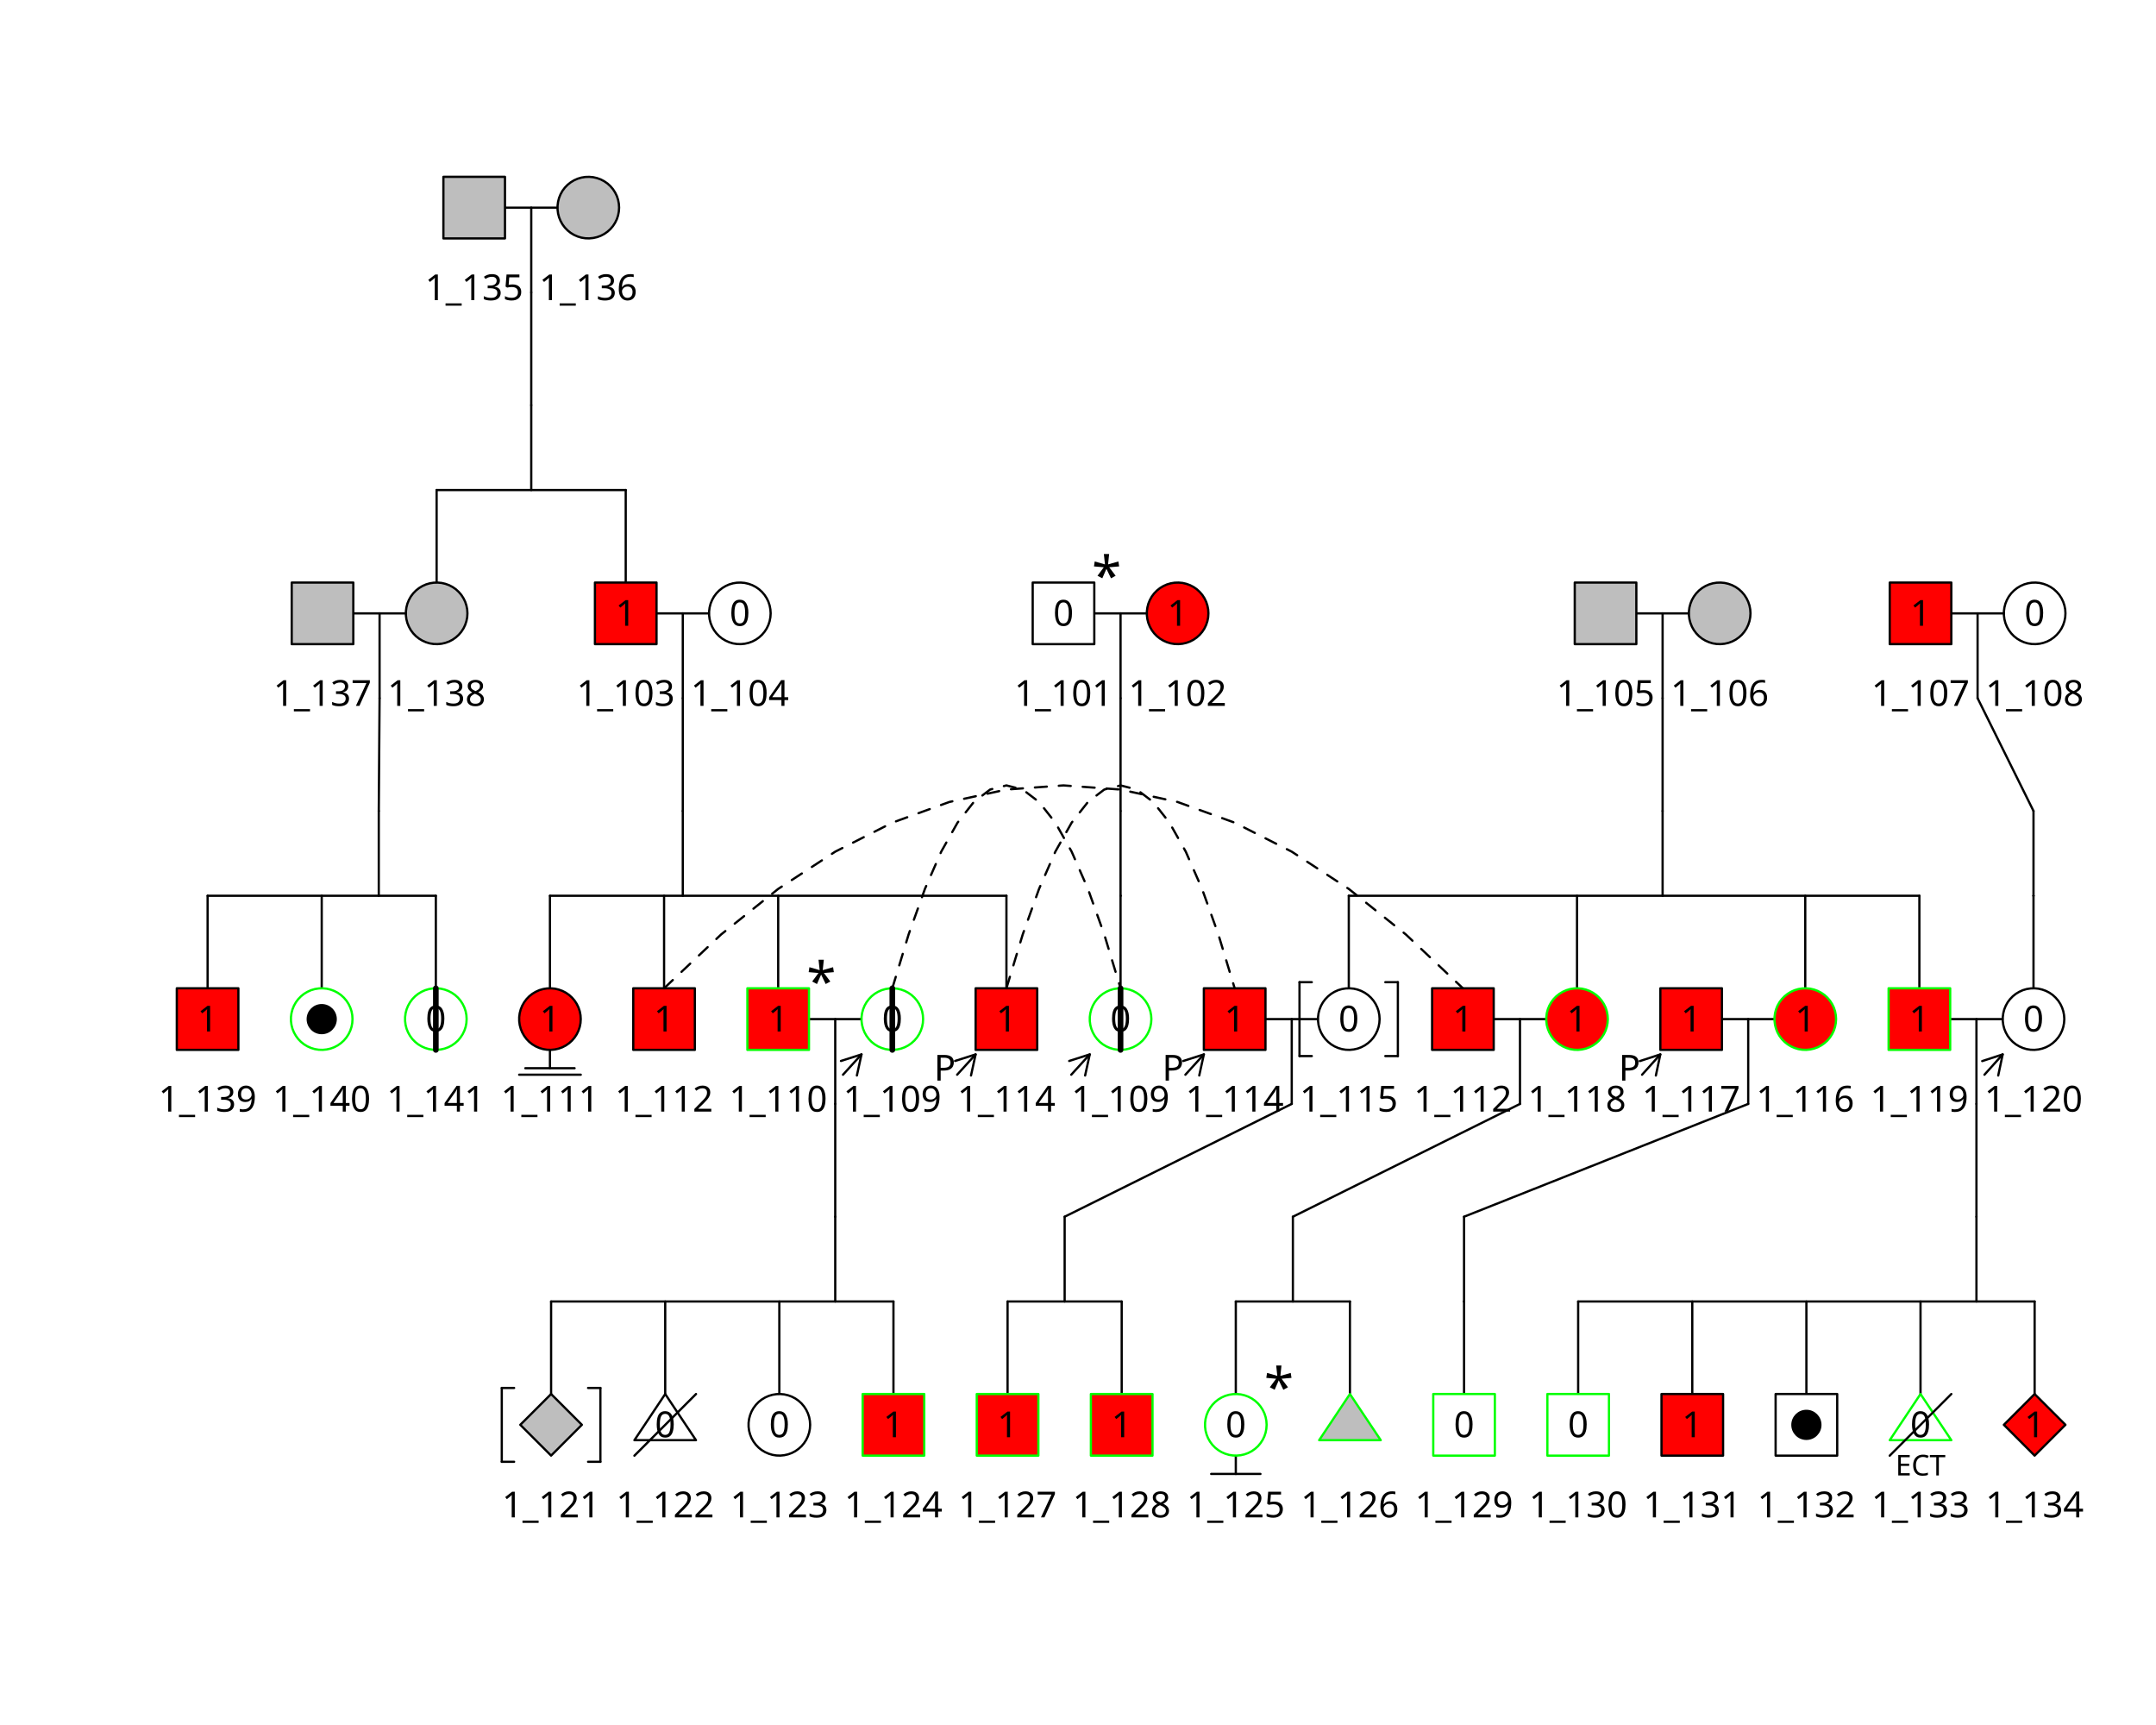
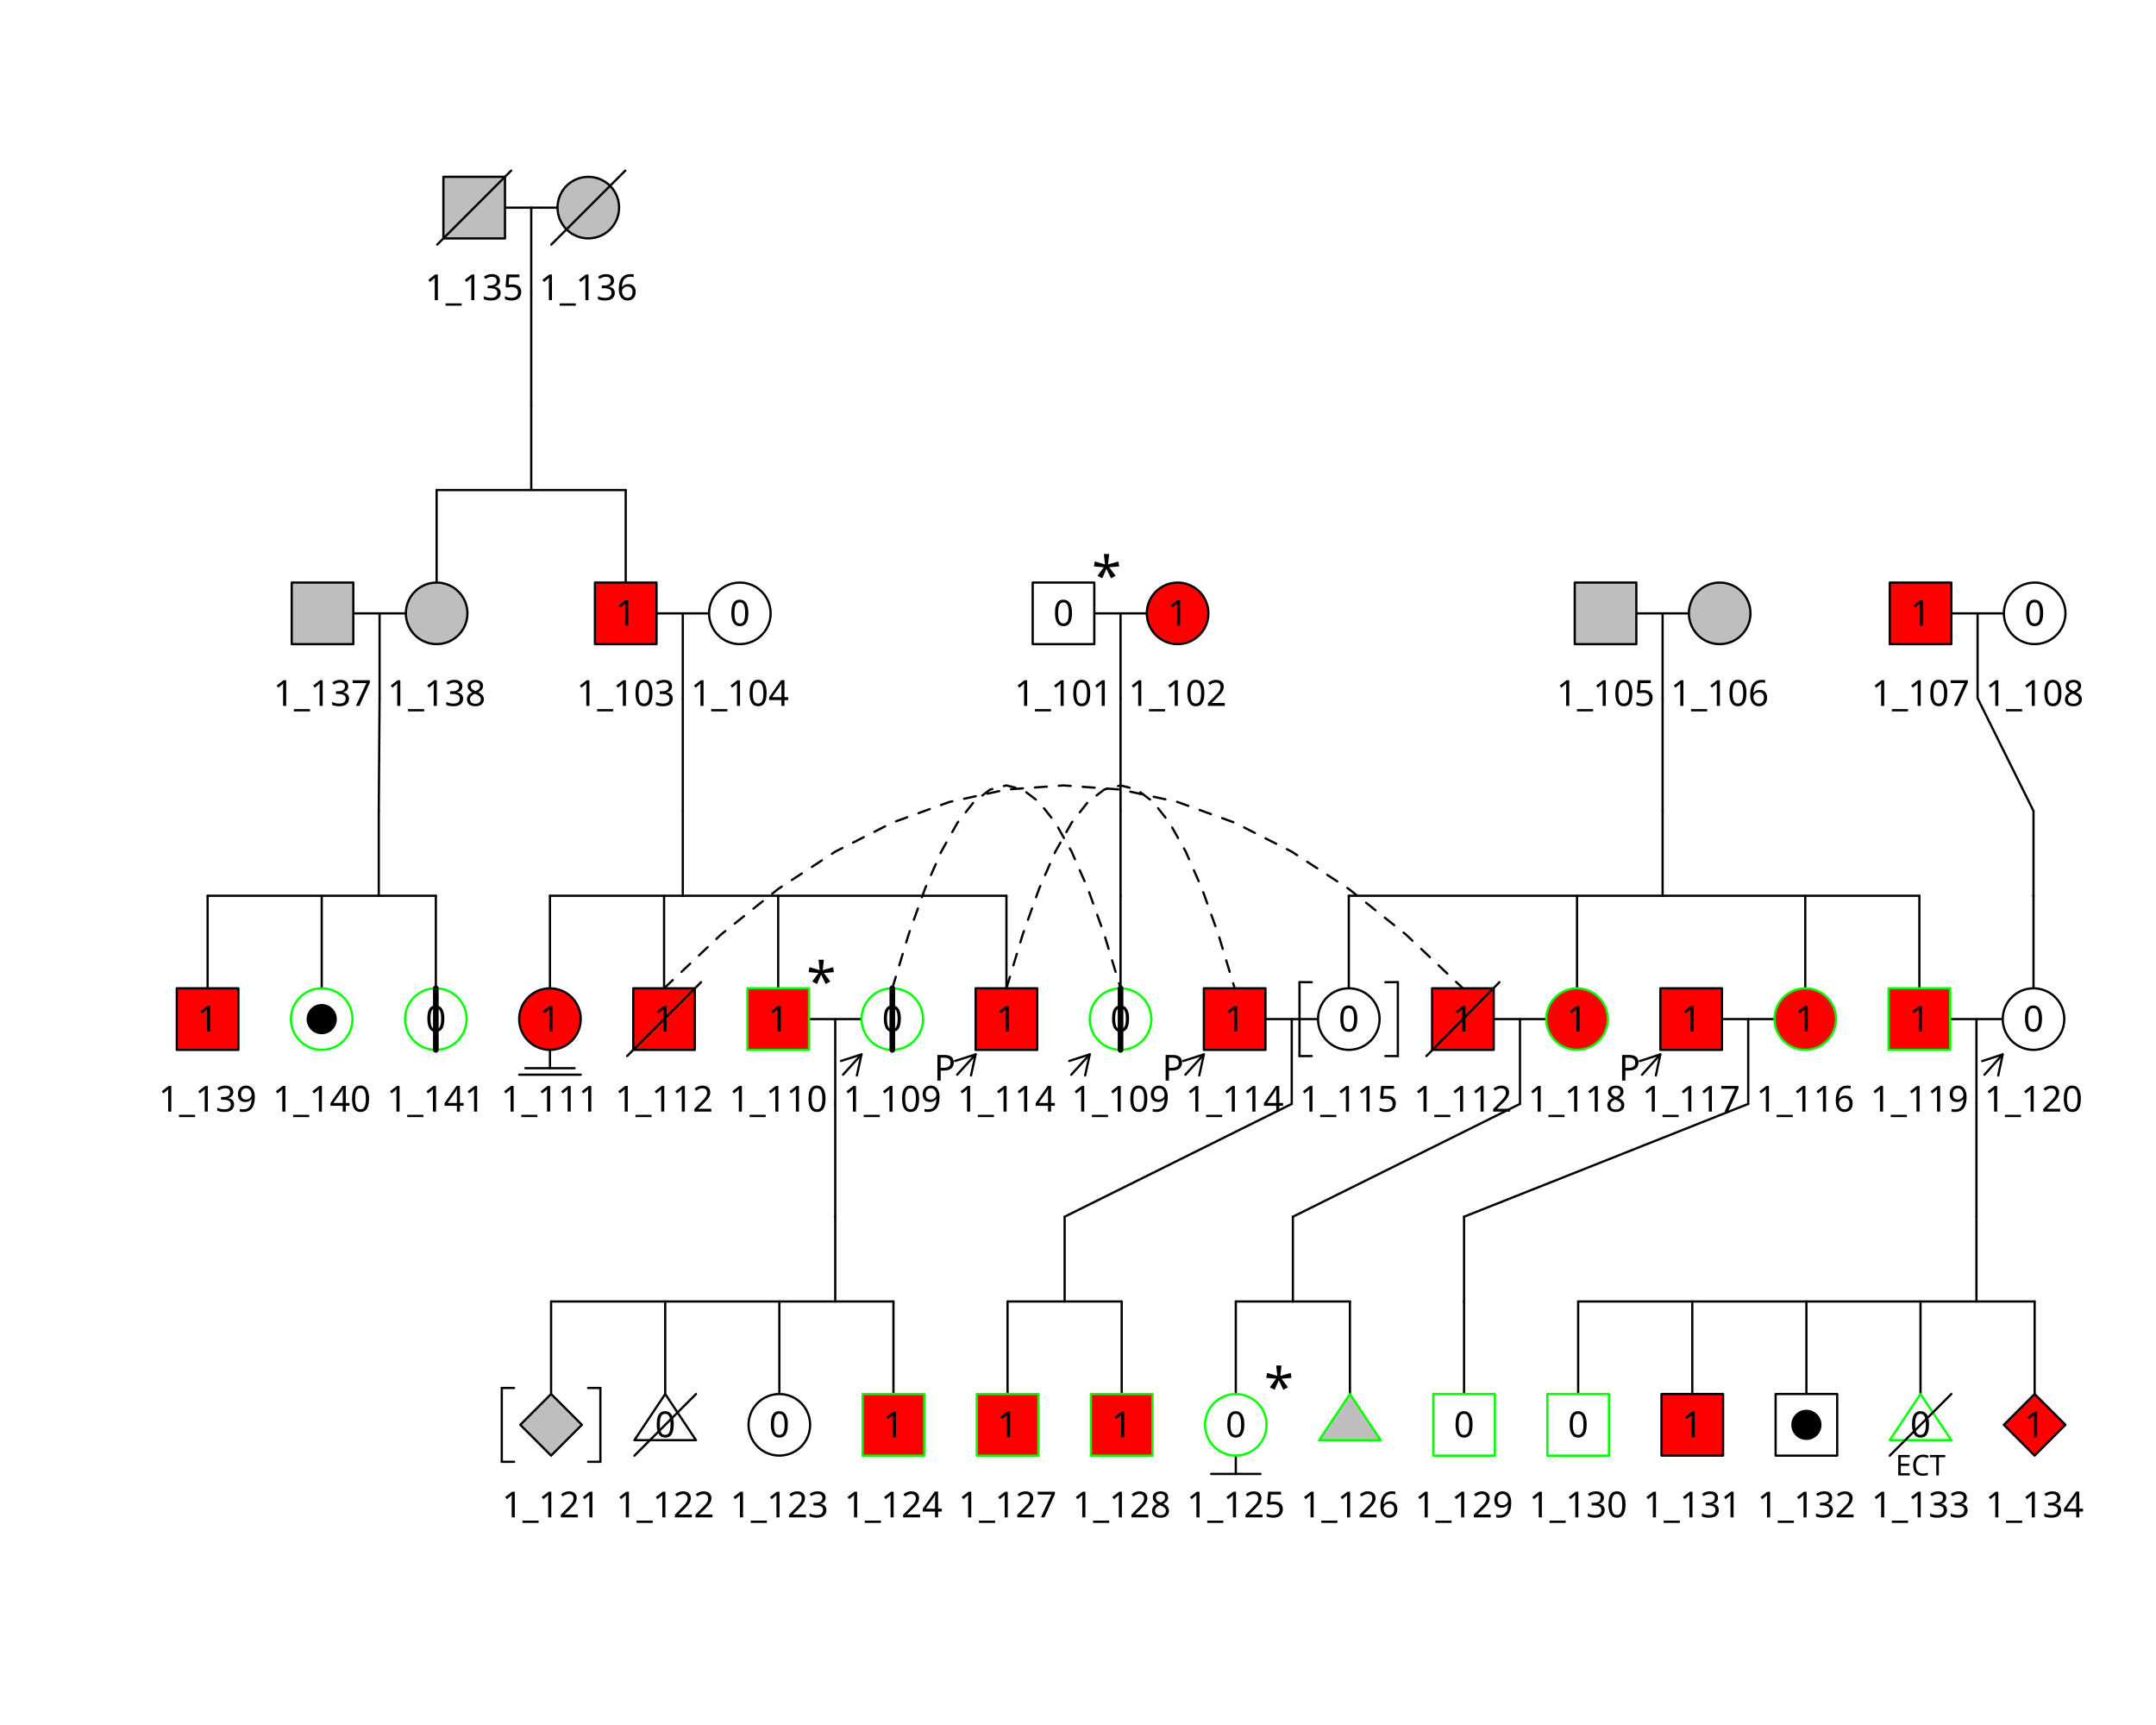
<svg xmlns="http://www.w3.org/2000/svg" class="svglite" data-engine-version="2.0" width="720.00pt" height="576.00pt" viewBox="0 0 720.00 576.00">
  <defs>
    <style type="text/css">
    .svglite line, .svglite polyline, .svglite polygon, .svglite path, .svglite rect, .svglite circle {
      fill: none;
      stroke: #000000;
      stroke-linecap: round;
      stroke-linejoin: round;
      stroke-miterlimit: 10.00;
    }
  </style>
  </defs>
  <rect width="100%" height="100%" style="stroke: none; fill: #FFFFFF;" />
  <defs>
    <clipPath id="cpMC4wMHw3MjAuMDB8MC4wMHw1NzYuMDA=">
      <rect x="0.00" y="0.00" width="720.00" height="576.00" />
    </clipPath>
  </defs>
  <g clip-path="url(#cpMC4wMHw3MjAuMDB8MC4wMHw1NzYuMDA=)">
    <line x1="183.66" y1="350.59" x2="183.66" y2="356.69" style="stroke-width: 0.75;" />
    <line x1="412.70" y1="486.07" x2="412.70" y2="492.17" style="stroke-width: 0.75;" />
    <line x1="175.43" y1="356.69" x2="191.89" y2="356.69" style="stroke-width: 0.75;" />
    <line x1="404.47" y1="492.17" x2="420.93" y2="492.17" style="stroke-width: 0.75;" />
    <line x1="173.37" y1="358.86" x2="193.95" y2="358.86" style="stroke-width: 0.75;" />
    <line x1="168.64" y1="69.34" x2="186.17" y2="69.34" style="stroke-width: 0.75;" />
    <line x1="117.99" y1="204.82" x2="135.52" y2="204.82" style="stroke-width: 0.75;" />
    <line x1="219.25" y1="204.82" x2="236.78" y2="204.82" style="stroke-width: 0.75;" />
    <line x1="365.44" y1="204.82" x2="382.97" y2="204.82" style="stroke-width: 0.75;" />
    <line x1="270.17" y1="340.30" x2="287.70" y2="340.30" style="stroke-width: 0.75;" />
    <line x1="546.47" y1="204.82" x2="564.00" y2="204.82" style="stroke-width: 0.75;" />
    <line x1="651.65" y1="204.82" x2="669.18" y2="204.82" style="stroke-width: 0.75;" />
    <line x1="422.61" y1="340.30" x2="440.14" y2="340.30" style="stroke-width: 0.75;" />
    <line x1="498.83" y1="340.30" x2="516.36" y2="340.30" style="stroke-width: 0.75;" />
    <line x1="575.05" y1="340.30" x2="592.58" y2="340.30" style="stroke-width: 0.75;" />
    <line x1="651.27" y1="340.30" x2="668.80" y2="340.30" style="stroke-width: 0.75;" />
    <line x1="145.81" y1="194.52" x2="145.81" y2="163.63" style="stroke-width: 0.75;" />
    <line x1="208.96" y1="194.52" x2="208.96" y2="163.63" style="stroke-width: 0.75;" />
    <line x1="145.81" y1="163.63" x2="208.96" y2="163.63" style="stroke-width: 0.75;" />
    <line x1="177.41" y1="163.63" x2="177.41" y2="135.32" style="stroke-width: 0.75;" />
    <line x1="177.41" y1="135.32" x2="177.41" y2="97.65" style="stroke-width: 0.75;" />
    <line x1="177.41" y1="97.65" x2="177.41" y2="69.34" style="stroke-width: 0.75;" />
    <line x1="69.33" y1="330.00" x2="69.33" y2="299.11" style="stroke-width: 0.75;" />
    <line x1="107.44" y1="330.00" x2="107.44" y2="299.11" style="stroke-width: 0.75;" />
    <line x1="145.55" y1="330.00" x2="145.55" y2="299.11" style="stroke-width: 0.75;" />
    <line x1="69.33" y1="299.11" x2="145.55" y2="299.11" style="stroke-width: 0.75;" />
    <line x1="126.49" y1="299.11" x2="126.49" y2="270.80" style="stroke-width: 0.75;" />
    <line x1="126.49" y1="270.80" x2="126.76" y2="233.13" style="stroke-width: 0.75;" />
    <line x1="126.76" y1="233.13" x2="126.76" y2="204.82" style="stroke-width: 0.75;" />
    <line x1="183.66" y1="330.00" x2="183.66" y2="299.11" style="stroke-width: 0.75;" />
    <line x1="221.77" y1="330.00" x2="221.77" y2="299.11" style="stroke-width: 0.75;" />
    <line x1="259.88" y1="330.00" x2="259.88" y2="299.11" style="stroke-width: 0.75;" />
    <line x1="336.10" y1="330.00" x2="336.10" y2="299.11" style="stroke-width: 0.75;" />
    <line x1="183.66" y1="299.11" x2="336.10" y2="299.11" style="stroke-width: 0.75;" />
    <line x1="228.02" y1="299.11" x2="228.02" y2="270.80" style="stroke-width: 0.75;" />
    <line x1="228.02" y1="270.80" x2="228.02" y2="233.13" style="stroke-width: 0.75;" />
    <line x1="228.02" y1="233.13" x2="228.02" y2="204.82" style="stroke-width: 0.75;" />
    <line x1="374.21" y1="330.00" x2="374.21" y2="299.11" style="stroke-width: 0.75;" />
    <line x1="374.21" y1="299.11" x2="374.21" y2="299.11" style="stroke-width: 0.75;" />
    <line x1="374.21" y1="299.11" x2="374.21" y2="270.80" style="stroke-width: 0.75;" />
    <line x1="374.21" y1="270.80" x2="374.21" y2="233.13" style="stroke-width: 0.75;" />
    <line x1="374.21" y1="233.13" x2="374.21" y2="204.82" style="stroke-width: 0.75;" />
    <line x1="450.43" y1="330.00" x2="450.43" y2="299.11" style="stroke-width: 0.75;" />
    <line x1="526.65" y1="330.00" x2="526.65" y2="299.11" style="stroke-width: 0.75;" />
    <line x1="602.87" y1="330.00" x2="602.87" y2="299.11" style="stroke-width: 0.75;" />
    <line x1="640.98" y1="330.00" x2="640.98" y2="299.11" style="stroke-width: 0.75;" />
    <line x1="450.43" y1="299.11" x2="640.98" y2="299.11" style="stroke-width: 0.75;" />
    <line x1="555.23" y1="299.11" x2="555.23" y2="270.80" style="stroke-width: 0.75;" />
    <line x1="555.23" y1="270.80" x2="555.23" y2="233.13" style="stroke-width: 0.75;" />
    <line x1="555.23" y1="233.13" x2="555.23" y2="204.82" style="stroke-width: 0.75;" />
    <line x1="679.09" y1="330.00" x2="679.09" y2="299.11" style="stroke-width: 0.75;" />
    <line x1="679.09" y1="299.11" x2="679.09" y2="299.11" style="stroke-width: 0.75;" />
    <line x1="679.09" y1="299.11" x2="679.09" y2="270.80" style="stroke-width: 0.75;" />
    <line x1="679.09" y1="270.80" x2="660.42" y2="233.13" style="stroke-width: 0.75;" />
    <line x1="660.42" y1="233.13" x2="660.42" y2="204.82" style="stroke-width: 0.75;" />
    <line x1="184.04" y1="465.48" x2="184.04" y2="434.59" style="stroke-width: 0.75;" />
    <line x1="222.15" y1="465.48" x2="222.15" y2="434.59" style="stroke-width: 0.75;" />
    <line x1="260.26" y1="465.48" x2="260.26" y2="434.59" style="stroke-width: 0.75;" />
    <line x1="298.37" y1="465.48" x2="298.37" y2="434.59" style="stroke-width: 0.75;" />
    <line x1="184.04" y1="434.59" x2="298.37" y2="434.59" style="stroke-width: 0.75;" />
    <line x1="278.93" y1="434.59" x2="278.93" y2="406.28" style="stroke-width: 0.75;" />
    <line x1="278.93" y1="406.28" x2="278.93" y2="368.61" style="stroke-width: 0.75;" />
    <line x1="278.93" y1="368.61" x2="278.93" y2="340.30" style="stroke-width: 0.75;" />
    <line x1="336.48" y1="465.48" x2="336.48" y2="434.59" style="stroke-width: 0.75;" />
    <line x1="374.59" y1="465.48" x2="374.59" y2="434.59" style="stroke-width: 0.75;" />
    <line x1="336.48" y1="434.59" x2="374.59" y2="434.59" style="stroke-width: 0.75;" />
    <line x1="355.54" y1="434.59" x2="355.54" y2="406.28" style="stroke-width: 0.75;" />
    <line x1="355.54" y1="406.28" x2="431.38" y2="368.61" style="stroke-width: 0.75;" />
    <line x1="431.38" y1="368.61" x2="431.38" y2="340.30" style="stroke-width: 0.75;" />
    <line x1="412.70" y1="465.48" x2="412.70" y2="434.59" style="stroke-width: 0.75;" />
    <line x1="450.81" y1="465.48" x2="450.81" y2="434.59" style="stroke-width: 0.75;" />
    <line x1="412.70" y1="434.59" x2="450.81" y2="434.59" style="stroke-width: 0.75;" />
    <line x1="431.76" y1="434.59" x2="431.76" y2="406.28" style="stroke-width: 0.75;" />
    <line x1="431.76" y1="406.28" x2="507.60" y2="368.61" style="stroke-width: 0.75;" />
    <line x1="507.60" y1="368.61" x2="507.60" y2="340.30" style="stroke-width: 0.75;" />
    <line x1="488.92" y1="465.48" x2="488.92" y2="434.59" style="stroke-width: 0.75;" />
    <line x1="488.92" y1="434.59" x2="488.92" y2="434.59" style="stroke-width: 0.75;" />
    <line x1="488.92" y1="434.59" x2="488.92" y2="406.28" style="stroke-width: 0.75;" />
    <line x1="488.92" y1="406.28" x2="583.82" y2="368.61" style="stroke-width: 0.75;" />
    <line x1="583.82" y1="368.61" x2="583.82" y2="340.30" style="stroke-width: 0.75;" />
    <line x1="527.03" y1="465.48" x2="527.03" y2="434.59" style="stroke-width: 0.75;" />
    <line x1="565.14" y1="465.48" x2="565.14" y2="434.59" style="stroke-width: 0.75;" />
    <line x1="603.25" y1="465.48" x2="603.25" y2="434.59" style="stroke-width: 0.75;" />
    <line x1="641.36" y1="465.48" x2="641.36" y2="434.59" style="stroke-width: 0.75;" />
    <line x1="679.47" y1="465.48" x2="679.47" y2="434.59" style="stroke-width: 0.75;" />
    <line x1="527.03" y1="434.59" x2="679.47" y2="434.59" style="stroke-width: 0.75;" />
    <line x1="660.04" y1="434.59" x2="660.04" y2="406.28" style="stroke-width: 0.75;" />
    <line x1="660.04" y1="406.28" x2="660.04" y2="368.61" style="stroke-width: 0.75;" />
    <line x1="660.04" y1="368.61" x2="660.04" y2="340.30" style="stroke-width: 0.75;" />
    <polygon points="148.07,59.04 148.07,79.61 168.64,79.61 168.64,59.04 " style="stroke-width: 0.75; fill: #BEBEBE;" />
    <polygon points="97.42,194.52 97.42,215.09 117.99,215.09 117.99,194.52 " style="stroke-width: 0.75; fill: #BEBEBE;" />
    <polygon points="59.04,330.00 59.04,350.57 79.61,350.57 79.61,330.00 " style="stroke-width: 0.75; fill: #FF0000;" />
    <polygon points="184.04,465.48 173.75,475.76 184.04,486.05 194.32,475.76 " style="stroke-width: 0.75; fill: #BEBEBE;" />
    <polygon points="206.75,69.32 206.66,70.64 206.41,71.93 206.00,73.18 205.42,74.37 204.71,75.47 203.85,76.48 202.88,77.36 201.79,78.12 200.63,78.73 199.39,79.18 198.10,79.47 196.79,79.60 195.47,79.56 194.17,79.35 192.91,78.97 191.70,78.44 190.58,77.76 189.55,76.94 188.63,75.99 187.84,74.93 187.20,73.78 186.70,72.56 186.37,71.29 186.20,69.98 186.20,68.66 186.37,67.36 186.70,66.08 187.20,64.86 187.84,63.71 188.63,62.66 189.55,61.71 190.58,60.89 191.70,60.21 192.91,59.67 194.17,59.30 195.47,59.09 196.79,59.05 198.10,59.17 199.39,59.47 200.63,59.92 201.79,60.53 202.88,61.28 203.85,62.17 204.71,63.17 205.42,64.28 206.00,65.46 206.41,66.71 206.66,68.01 206.75,69.32 " style="stroke-width: 0.75; fill: #BEBEBE;" />
    <polygon points="156.10,204.80 156.02,206.12 155.76,207.41 155.35,208.66 154.78,209.85 154.06,210.95 153.20,211.96 152.23,212.84 151.15,213.60 149.98,214.21 148.74,214.66 147.46,214.95 146.14,215.08 144.83,215.04 143.52,214.83 142.26,214.45 141.06,213.92 139.93,213.24 138.90,212.42 137.98,211.47 137.19,210.41 136.55,209.26 136.05,208.04 135.72,206.77 135.55,205.46 135.55,204.14 135.72,202.84 136.05,201.56 136.55,200.34 137.19,199.19 137.98,198.14 138.90,197.19 139.93,196.37 141.06,195.69 142.26,195.15 143.52,194.78 144.83,194.57 146.14,194.53 147.46,194.65 148.74,194.95 149.98,195.40 151.15,196.01 152.23,196.76 153.20,197.65 154.06,198.65 154.78,199.76 155.35,200.94 155.76,202.19 156.02,203.49 156.10,204.80 " style="stroke-width: 0.75; fill: #BEBEBE;" />
    <polygon points="117.72,340.28 117.64,341.60 117.39,342.89 116.97,344.14 116.40,345.33 115.68,346.43 114.83,347.44 113.85,348.32 112.77,349.08 111.60,349.69 110.36,350.14 109.08,350.43 107.77,350.56 106.45,350.52 105.15,350.31 103.88,349.93 102.68,349.40 101.55,348.72 100.52,347.90 99.60,346.95 98.82,345.89 98.17,344.74 97.67,343.52 97.34,342.25 97.17,340.94 97.17,339.62 97.34,338.32 97.67,337.04 98.17,335.82 98.82,334.67 99.60,333.62 100.52,332.67 101.55,331.85 102.68,331.17 103.88,330.63 105.15,330.26 106.45,330.05 107.77,330.01 109.08,330.13 110.36,330.43 111.60,330.88 112.77,331.49 113.85,332.24 114.83,333.13 115.68,334.13 116.40,335.24 116.97,336.42 117.39,337.67 117.64,338.97 117.72,340.28 " style="stroke-width: 0.75; stroke: #00FF00; fill: #FFFFFF;" />
    <polygon points="211.86,480.90 222.15,465.48 232.43,480.90 " style="stroke-width: 0.75; fill: #FFFFFF;" />
    <polygon points="198.68,194.52 198.68,215.09 219.25,215.09 219.25,194.52 " style="stroke-width: 0.75; fill: #FF0000;" />
    <polygon points="155.83,340.28 155.75,341.60 155.50,342.89 155.08,344.14 154.51,345.33 153.79,346.43 152.94,347.44 151.96,348.32 150.88,349.08 149.71,349.69 148.47,350.14 147.19,350.43 145.88,350.56 144.56,350.52 143.26,350.31 141.99,349.93 140.79,349.40 139.66,348.72 138.63,347.90 137.71,346.95 136.93,345.89 136.28,344.74 135.78,343.52 135.45,342.25 135.28,340.94 135.28,339.62 135.45,338.32 135.78,337.04 136.28,335.82 136.93,334.67 137.71,333.62 138.63,332.67 139.66,331.85 140.79,331.17 141.99,330.63 143.26,330.26 144.56,330.05 145.88,330.01 147.19,330.13 148.47,330.43 149.71,330.88 150.88,331.49 151.96,332.24 152.94,333.13 153.79,334.13 154.51,335.24 155.08,336.42 155.50,337.67 155.75,338.97 155.83,340.28 " style="stroke-width: 0.75; stroke: #00FF00; fill: #FFFFFF;" />
    <polygon points="270.55,475.76 270.46,477.08 270.21,478.37 269.79,479.62 269.22,480.81 268.50,481.91 267.65,482.92 266.67,483.80 265.59,484.56 264.42,485.17 263.19,485.62 261.90,485.91 260.59,486.04 259.27,486.00 257.97,485.79 256.71,485.41 255.50,484.88 254.37,484.20 253.34,483.38 252.43,482.43 251.64,481.37 250.99,480.22 250.50,479.00 250.16,477.73 249.99,476.42 249.99,475.10 250.16,473.80 250.50,472.52 250.99,471.30 251.64,470.15 252.43,469.10 253.34,468.15 254.37,467.33 255.50,466.65 256.71,466.11 257.97,465.74 259.27,465.53 260.59,465.49 261.90,465.61 263.19,465.91 264.42,466.36 265.59,466.97 266.67,467.72 267.65,468.61 268.50,469.61 269.22,470.72 269.79,471.90 270.21,473.15 270.46,474.45 270.55,475.76 " style="stroke-width: 0.75; fill: #FFFFFF;" />
    <polygon points="257.36,204.80 257.27,206.12 257.02,207.41 256.61,208.66 256.04,209.85 255.32,210.95 254.46,211.96 253.49,212.84 252.41,213.60 251.24,214.21 250.00,214.66 248.71,214.95 247.40,215.08 246.09,215.04 244.78,214.83 243.52,214.45 242.32,213.92 241.19,213.24 240.16,212.42 239.24,211.47 238.45,210.41 237.81,209.26 237.31,208.04 236.98,206.77 236.81,205.46 236.81,204.14 236.98,202.84 237.31,201.56 237.81,200.34 238.45,199.19 239.24,198.14 240.16,197.19 241.19,196.37 242.32,195.69 243.52,195.15 244.78,194.78 246.09,194.57 247.40,194.53 248.71,194.65 250.00,194.95 251.24,195.40 252.41,196.01 253.49,196.76 254.46,197.65 255.32,198.65 256.04,199.76 256.61,200.94 257.02,202.19 257.27,203.49 257.36,204.80 " style="stroke-width: 0.75; fill: #FFFFFF;" />
    <polygon points="193.94,340.28 193.86,341.60 193.61,342.89 193.19,344.14 192.62,345.33 191.90,346.43 191.05,347.44 190.07,348.32 188.99,349.08 187.82,349.69 186.58,350.14 185.30,350.43 183.99,350.56 182.67,350.52 181.37,350.31 180.10,349.93 178.90,349.40 177.77,348.72 176.74,347.90 175.83,346.95 175.04,345.89 174.39,344.74 173.90,343.52 173.56,342.25 173.39,340.94 173.39,339.62 173.56,338.32 173.90,337.04 174.39,335.82 175.04,334.67 175.83,333.62 176.74,332.67 177.77,331.85 178.90,331.17 180.10,330.63 181.37,330.26 182.67,330.05 183.99,330.01 185.30,330.13 186.58,330.43 187.82,330.88 188.99,331.49 190.07,332.24 191.05,333.13 191.90,334.13 192.62,335.24 193.19,336.42 193.61,337.67 193.86,338.97 193.94,340.28 " style="stroke-width: 0.75; fill: #FF0000;" />
    <polygon points="288.08,465.48 288.08,486.05 308.66,486.05 308.66,465.48 " style="stroke-width: 0.75; stroke: #00FF00; fill: #FF0000;" />
    <polygon points="344.87,194.52 344.87,215.09 365.44,215.09 365.44,194.52 " style="stroke-width: 0.75; fill: #FFFFFF;" />
    <polygon points="211.48,330.00 211.48,350.57 232.05,350.57 232.05,330.00 " style="stroke-width: 0.75; fill: #FF0000;" />
    <polygon points="326.19,465.48 326.19,486.05 346.77,486.05 346.77,465.48 " style="stroke-width: 0.75; stroke: #00FF00; fill: #FF0000;" />
    <polygon points="403.55,204.80 403.47,206.12 403.21,207.41 402.80,208.66 402.23,209.85 401.51,210.95 400.65,211.96 399.68,212.84 398.60,213.60 397.43,214.21 396.19,214.66 394.91,214.95 393.59,215.08 392.28,215.04 390.98,214.83 389.71,214.45 388.51,213.92 387.38,213.24 386.35,212.42 385.43,211.47 384.64,210.41 384.00,209.26 383.50,208.04 383.17,206.77 383.00,205.46 383.00,204.14 383.17,202.84 383.50,201.56 384.00,200.34 384.64,199.19 385.43,198.14 386.35,197.19 387.38,196.37 388.51,195.69 389.71,195.15 390.98,194.78 392.28,194.57 393.59,194.53 394.91,194.65 396.19,194.95 397.43,195.40 398.60,196.01 399.68,196.76 400.65,197.65 401.51,198.65 402.23,199.76 402.80,200.94 403.21,202.19 403.47,203.49 403.55,204.80 " style="stroke-width: 0.75; fill: #FF0000;" />
    <polygon points="249.59,330.00 249.59,350.57 270.16,350.57 270.16,330.00 " style="stroke-width: 0.75; stroke: #00FF00; fill: #FF0000;" />
    <polygon points="364.30,465.48 364.30,486.05 384.88,486.05 384.88,465.48 " style="stroke-width: 0.75; stroke: #00FF00; fill: #FF0000;" />
    <polygon points="525.89,194.52 525.89,215.09 546.46,215.09 546.46,194.52 " style="stroke-width: 0.75; fill: #BEBEBE;" />
    <polygon points="308.27,340.28 308.19,341.60 307.94,342.89 307.52,344.14 306.95,345.33 306.23,346.43 305.38,347.44 304.40,348.32 303.32,349.08 302.15,349.69 300.92,350.14 299.63,350.43 298.32,350.56 297.00,350.52 295.70,350.31 294.44,349.93 293.23,349.40 292.10,348.72 291.07,347.90 290.16,346.95 289.37,345.89 288.72,344.74 288.23,343.52 287.89,342.25 287.72,340.94 287.72,339.62 287.89,338.32 288.23,337.04 288.72,335.82 289.37,334.67 290.16,333.62 291.07,332.67 292.10,331.85 293.23,331.17 294.44,330.63 295.70,330.26 297.00,330.05 298.32,330.01 299.63,330.13 300.92,330.43 302.15,330.88 303.32,331.49 304.40,332.24 305.38,333.13 306.23,334.13 306.95,335.24 307.52,336.42 307.94,337.67 308.19,338.97 308.27,340.28 " style="stroke-width: 0.75; stroke: #00FF00; fill: #FFFFFF;" />
    <polygon points="422.99,475.76 422.90,477.08 422.65,478.37 422.24,479.62 421.66,480.81 420.94,481.91 420.09,482.92 419.11,483.80 418.03,484.56 416.86,485.17 415.63,485.62 414.34,485.91 413.03,486.04 411.71,486.00 410.41,485.79 409.15,485.41 407.94,484.88 406.82,484.20 405.79,483.38 404.87,482.43 404.08,481.37 403.43,480.22 402.94,479.00 402.60,477.73 402.44,476.42 402.44,475.10 402.60,473.80 402.94,472.52 403.43,471.30 404.08,470.15 404.87,469.10 405.79,468.15 406.82,467.33 407.94,466.65 409.15,466.11 410.41,465.74 411.71,465.53 413.03,465.49 414.34,465.61 415.63,465.91 416.86,466.36 418.03,466.97 419.11,467.72 420.09,468.61 420.94,469.61 421.66,470.72 422.24,471.90 422.65,473.15 422.90,474.45 422.99,475.76 " style="stroke-width: 0.75; stroke: #00FF00; fill: #FFFFFF;" />
    <polygon points="584.58,204.80 584.49,206.12 584.24,207.41 583.82,208.66 583.25,209.85 582.53,210.95 581.68,211.96 580.70,212.84 579.62,213.60 578.45,214.21 577.22,214.66 575.93,214.95 574.62,215.08 573.30,215.04 572.00,214.83 570.74,214.45 569.53,213.92 568.40,213.24 567.37,212.42 566.46,211.47 565.67,210.41 565.02,209.26 564.53,208.04 564.19,206.77 564.02,205.46 564.02,204.14 564.19,202.84 564.53,201.56 565.02,200.34 565.67,199.19 566.46,198.14 567.37,197.19 568.40,196.37 569.53,195.69 570.74,195.15 572.00,194.78 573.30,194.57 574.62,194.53 575.93,194.65 577.22,194.95 578.45,195.40 579.62,196.01 580.70,196.76 581.68,197.65 582.53,198.65 583.25,199.76 583.82,200.94 584.24,202.19 584.49,203.49 584.58,204.80 " style="stroke-width: 0.75; fill: #BEBEBE;" />
    <polygon points="325.81,330.00 325.81,350.57 346.39,350.57 346.39,330.00 " style="stroke-width: 0.75; fill: #FF0000;" />
    <polygon points="440.53,480.90 450.81,465.48 461.10,480.90 " style="stroke-width: 0.75; stroke: #00FF00; fill: #BEBEBE;" />
    <polygon points="631.08,194.52 631.08,215.09 651.65,215.09 651.65,194.52 " style="stroke-width: 0.75; fill: #FF0000;" />
    <polygon points="384.50,340.28 384.41,341.60 384.16,342.89 383.74,344.14 383.17,345.33 382.45,346.43 381.60,347.44 380.62,348.32 379.54,349.08 378.37,349.69 377.14,350.14 375.85,350.43 374.54,350.56 373.22,350.52 371.92,350.31 370.66,349.93 369.45,349.40 368.32,348.72 367.29,347.90 366.38,346.95 365.59,345.89 364.94,344.74 364.45,343.52 364.11,342.25 363.94,340.94 363.94,339.62 364.11,338.32 364.45,337.04 364.94,335.82 365.59,334.67 366.38,333.62 367.29,332.67 368.32,331.85 369.45,331.17 370.66,330.63 371.92,330.26 373.22,330.05 374.54,330.01 375.85,330.13 377.14,330.43 378.37,330.88 379.54,331.49 380.62,332.24 381.60,333.13 382.45,334.13 383.17,335.24 383.74,336.42 384.16,337.67 384.41,338.97 384.50,340.28 " style="stroke-width: 0.75; stroke: #00FF00; fill: #FFFFFF;" />
    <polygon points="478.64,465.48 478.64,486.05 499.21,486.05 499.21,465.48 " style="stroke-width: 0.75; stroke: #00FF00; fill: #FFFFFF;" />
    <polygon points="689.76,204.80 689.68,206.12 689.42,207.41 689.01,208.66 688.44,209.85 687.72,210.95 686.86,211.96 685.89,212.84 684.81,213.60 683.64,214.21 682.40,214.66 681.12,214.95 679.80,215.08 678.49,215.04 677.19,214.83 675.92,214.45 674.72,213.92 673.59,213.24 672.56,212.42 671.64,211.47 670.85,210.41 670.21,209.26 669.71,208.04 669.38,206.77 669.21,205.46 669.21,204.14 669.38,202.84 669.71,201.56 670.21,200.34 670.85,199.19 671.64,198.14 672.56,197.19 673.59,196.37 674.72,195.69 675.92,195.15 677.19,194.78 678.49,194.57 679.80,194.53 681.12,194.65 682.40,194.95 683.64,195.40 684.81,196.01 685.89,196.76 686.86,197.65 687.72,198.65 688.44,199.76 689.01,200.94 689.42,202.19 689.68,203.49 689.76,204.80 " style="stroke-width: 0.75; fill: #FFFFFF;" />
    <polygon points="402.03,330.00 402.03,350.57 422.61,350.57 422.61,330.00 " style="stroke-width: 0.75; fill: #FF0000;" />
    <polygon points="516.75,465.48 516.75,486.05 537.32,486.05 537.32,465.48 " style="stroke-width: 0.75; stroke: #00FF00; fill: #FFFFFF;" />
    <polygon points="460.72,340.28 460.63,341.60 460.38,342.89 459.96,344.14 459.39,345.33 458.67,346.43 457.82,347.44 456.84,348.32 455.76,349.08 454.59,349.69 453.36,350.14 452.07,350.43 450.76,350.56 449.44,350.52 448.14,350.31 446.88,349.93 445.67,349.40 444.55,348.72 443.52,347.90 442.60,346.95 441.81,345.89 441.16,344.74 440.67,343.52 440.33,342.25 440.17,340.94 440.17,339.62 440.33,338.32 440.67,337.04 441.16,335.82 441.81,334.67 442.60,333.62 443.52,332.67 444.55,331.85 445.67,331.17 446.88,330.63 448.14,330.26 449.44,330.05 450.76,330.01 452.07,330.13 453.36,330.43 454.59,330.88 455.76,331.49 456.84,332.24 457.82,333.13 458.67,334.13 459.39,335.24 459.96,336.42 460.38,337.67 460.63,338.97 460.72,340.28 " style="stroke-width: 0.75; fill: #FFFFFF;" />
    <polygon points="554.86,465.48 554.86,486.05 575.43,486.05 575.43,465.48 " style="stroke-width: 0.75; fill: #FF0000;" />
    <polygon points="478.25,330.00 478.25,350.57 498.83,350.57 498.83,330.00 " style="stroke-width: 0.75; fill: #FF0000;" />
    <polygon points="592.97,465.48 592.97,486.05 613.54,486.05 613.54,465.48 " style="stroke-width: 0.75; fill: #FFFFFF;" />
    <polygon points="536.94,340.28 536.85,341.60 536.60,342.89 536.19,344.14 535.61,345.33 534.89,346.43 534.04,347.44 533.06,348.32 531.98,349.08 530.81,349.69 529.58,350.14 528.29,350.43 526.98,350.56 525.66,350.52 524.36,350.31 523.10,349.93 521.89,349.40 520.77,348.72 519.74,347.90 518.82,346.95 518.03,345.89 517.38,344.74 516.89,343.52 516.55,342.25 516.39,340.94 516.39,339.62 516.55,338.32 516.89,337.04 517.38,335.82 518.03,334.67 518.82,333.62 519.74,332.67 520.77,331.85 521.89,331.17 523.10,330.63 524.36,330.26 525.66,330.05 526.98,330.01 528.29,330.13 529.58,330.43 530.81,330.88 531.98,331.49 533.06,332.24 534.04,333.13 534.89,334.13 535.61,335.24 536.19,336.42 536.60,337.67 536.85,338.97 536.94,340.28 " style="stroke-width: 0.75; stroke: #00FF00; fill: #FF0000;" />
    <polygon points="631.08,480.90 641.36,465.48 651.65,480.90 " style="stroke-width: 0.75; stroke: #00FF00; fill: #FFFFFF;" />
    <polygon points="554.48,330.00 554.48,350.57 575.05,350.57 575.05,330.00 " style="stroke-width: 0.75; fill: #FF0000;" />
    <polygon points="679.47,465.48 669.19,475.76 679.47,486.05 689.76,475.76 " style="stroke-width: 0.75; fill: #FF0000;" />
    <polygon points="613.16,340.28 613.07,341.60 612.82,342.89 612.41,344.14 611.83,345.33 611.12,346.43 610.26,347.44 609.29,348.32 608.20,349.08 607.04,349.69 605.80,350.14 604.51,350.43 603.20,350.56 601.88,350.52 600.58,350.31 599.32,349.93 598.11,349.40 596.99,348.72 595.96,347.90 595.04,346.95 594.25,345.89 593.60,344.74 593.11,343.52 592.78,342.25 592.61,340.94 592.61,339.62 592.78,338.32 593.11,337.04 593.60,335.82 594.25,334.67 595.04,333.62 595.96,332.67 596.99,331.85 598.11,331.17 599.32,330.63 600.58,330.26 601.88,330.05 603.20,330.01 604.51,330.13 605.80,330.43 607.04,330.88 608.20,331.49 609.29,332.24 610.26,333.13 611.12,334.13 611.83,335.24 612.41,336.42 612.82,337.67 613.07,338.97 613.16,340.28 " style="stroke-width: 0.75; stroke: #00FF00; fill: #FF0000;" />
    <polygon points="630.70,330.00 630.70,350.57 651.27,350.57 651.27,330.00 " style="stroke-width: 0.75; stroke: #00FF00; fill: #FF0000;" />
    <polygon points="689.38,340.28 689.29,341.60 689.04,342.89 688.63,344.14 688.06,345.33 687.34,346.43 686.48,347.44 685.51,348.32 684.43,349.08 683.26,349.69 682.02,350.14 680.73,350.43 679.42,350.56 678.11,350.52 676.80,350.31 675.54,349.93 674.34,349.40 673.21,348.72 672.18,347.90 671.26,346.95 670.47,345.89 669.83,344.74 669.33,343.52 669.00,342.25 668.83,340.94 668.83,339.62 669.00,338.32 669.33,337.04 669.83,335.82 670.47,334.67 671.26,333.62 672.18,332.67 673.21,331.85 674.34,331.17 675.54,330.63 676.80,330.26 678.11,330.05 679.42,330.01 680.73,330.13 682.02,330.43 683.26,330.88 684.43,331.49 685.51,332.24 686.48,333.13 687.34,334.13 688.06,335.24 688.63,336.42 689.04,337.67 689.29,338.97 689.38,340.28 " style="stroke-width: 0.75; fill: #FFFFFF;" />
    <line x1="211.86" y1="486.07" x2="232.44" y2="465.48" style="stroke-width: 0.75;" />
    <line x1="631.07" y1="486.07" x2="651.65" y2="465.48" style="stroke-width: 0.75;" />
+     <line x1="146.00" y1="81.67" x2="170.70" y2="56.98" style="stroke-width: 0.75;" />
+     <line x1="184.11" y1="81.67" x2="208.81" y2="56.98" style="stroke-width: 0.75;" />
+     <line x1="209.42" y1="352.63" x2="234.12" y2="327.97" style="stroke-width: 0.75;" />
+     <line x1="476.35" y1="352.63" x2="500.74" y2="327.97" style="stroke-width: 0.75;" />
    <line x1="145.55" y1="350.59" x2="145.55" y2="330.00" style="stroke-width: 1.88;" />
    <line x1="297.99" y1="350.59" x2="297.99" y2="330.00" style="stroke-width: 1.88;" />
    <line x1="374.21" y1="350.59" x2="374.21" y2="330.00" style="stroke-width: 1.88;" />
    <line x1="167.57" y1="488.11" x2="167.57" y2="463.45" style="stroke-width: 0.75;" />
    <line x1="200.50" y1="488.11" x2="200.50" y2="463.45" style="stroke-width: 0.75;" />
    <line x1="433.97" y1="352.63" x2="433.97" y2="327.97" style="stroke-width: 0.75;" />
    <line x1="466.82" y1="352.63" x2="466.82" y2="327.97" style="stroke-width: 0.75;" />
    <line x1="200.50" y1="488.11" x2="196.39" y2="488.11" style="stroke-width: 0.75;" />
    <line x1="200.50" y1="463.45" x2="196.39" y2="463.45" style="stroke-width: 0.75;" />
    <line x1="167.57" y1="488.11" x2="171.69" y2="488.11" style="stroke-width: 0.75;" />
    <line x1="167.57" y1="463.45" x2="171.69" y2="463.45" style="stroke-width: 0.75;" />
    <line x1="466.82" y1="352.63" x2="462.63" y2="352.63" style="stroke-width: 0.75;" />
    <line x1="466.82" y1="327.97" x2="462.63" y2="327.97" style="stroke-width: 0.75;" />
    <line x1="433.97" y1="352.63" x2="438.08" y2="352.63" style="stroke-width: 0.75;" />
    <line x1="433.97" y1="327.97" x2="438.08" y2="327.97" style="stroke-width: 0.75;" />
    <polyline points="221.77,330.00 240.82,312.03 259.88,296.82 278.93,284.38 297.99,274.70 317.04,267.79 336.10,263.64 355.15,262.26 374.21,263.64 393.26,267.79 412.32,274.70 431.38,284.38 450.43,296.82 469.49,312.03 488.54,330.00 " style="stroke-width: 0.75; stroke-dasharray: 4.00,4.00;" />
    <polyline points="297.99,330.00 303.43,312.03 308.88,296.82 314.32,284.38 319.77,274.70 325.21,267.79 330.65,263.64 336.10,262.26 341.54,263.64 346.99,267.79 352.43,274.70 357.88,284.38 363.32,296.82 368.77,312.03 374.21,330.00 " style="stroke-width: 0.75; stroke-dasharray: 4.00,4.00;" />
    <polyline points="336.10,330.00 341.54,312.03 346.99,296.82 352.43,284.38 357.88,274.70 363.32,267.79 368.77,263.64 374.21,262.26 379.65,263.64 385.10,267.79 390.54,274.70 395.99,284.38 401.43,296.82 406.88,312.03 412.32,330.00 " style="stroke-width: 0.75; stroke-dasharray: 4.00,4.00;" />
    <line x1="281.52" y1="358.86" x2="287.70" y2="352.08" style="stroke-width: 0.75;" />
    <polyline points="286.16,359.12 287.70,352.08 280.84,354.27 " style="stroke-width: 0.75;" />
    <line x1="319.64" y1="358.86" x2="325.81" y2="352.08" style="stroke-width: 0.75;" />
    <polyline points="324.27,359.12 325.81,352.08 318.95,354.27 " style="stroke-width: 0.75;" />
    <line x1="357.75" y1="358.86" x2="363.92" y2="352.08" style="stroke-width: 0.75;" />
    <polyline points="362.38,359.12 363.92,352.08 357.06,354.27 " style="stroke-width: 0.75;" />
    <line x1="395.86" y1="358.86" x2="402.03" y2="352.08" style="stroke-width: 0.75;" />
    <polyline points="400.49,359.12 402.03,352.08 395.17,354.27 " style="stroke-width: 0.75;" />
    <line x1="548.37" y1="358.86" x2="554.47" y2="352.08" style="stroke-width: 0.75;" />
    <polyline points="552.98,359.13 554.47,352.08 547.62,354.31 " style="stroke-width: 0.75;" />
    <line x1="662.71" y1="358.86" x2="668.80" y2="352.08" style="stroke-width: 0.75;" />
    <polyline points="667.31,359.13 668.80,352.08 661.96,354.31 " style="stroke-width: 0.75;" />
    <text x="69.33" y="344.43" text-anchor="middle" style="font-size: 12.00px; font-family: sans;" textLength="6.67px" lengthAdjust="spacingAndGlyphs">1</text>
    <text x="107.44" y="344.43" text-anchor="middle" style="font-size: 12.00px; font-family: sans;" textLength="6.67px" lengthAdjust="spacingAndGlyphs">0</text>
    <text x="222.15" y="479.91" text-anchor="middle" style="font-size: 12.00px; font-family: sans;" textLength="6.67px" lengthAdjust="spacingAndGlyphs">0</text>
    <text x="208.96" y="208.95" text-anchor="middle" style="font-size: 12.00px; font-family: sans;" textLength="6.67px" lengthAdjust="spacingAndGlyphs">1</text>
    <text x="145.55" y="344.43" text-anchor="middle" style="font-size: 12.00px; font-family: sans;" textLength="6.67px" lengthAdjust="spacingAndGlyphs">0</text>
    <text x="260.26" y="479.91" text-anchor="middle" style="font-size: 12.00px; font-family: sans;" textLength="6.67px" lengthAdjust="spacingAndGlyphs">0</text>
    <text x="247.07" y="208.95" text-anchor="middle" style="font-size: 12.00px; font-family: sans;" textLength="6.67px" lengthAdjust="spacingAndGlyphs">0</text>
    <text x="183.66" y="344.43" text-anchor="middle" style="font-size: 12.00px; font-family: sans;" textLength="6.67px" lengthAdjust="spacingAndGlyphs">1</text>
    <text x="298.37" y="479.91" text-anchor="middle" style="font-size: 12.00px; font-family: sans;" textLength="6.67px" lengthAdjust="spacingAndGlyphs">1</text>
    <text x="355.15" y="208.95" text-anchor="middle" style="font-size: 12.00px; font-family: sans;" textLength="6.67px" lengthAdjust="spacingAndGlyphs">0</text>
    <text x="221.77" y="344.43" text-anchor="middle" style="font-size: 12.00px; font-family: sans;" textLength="6.67px" lengthAdjust="spacingAndGlyphs">1</text>
    <text x="336.48" y="479.91" text-anchor="middle" style="font-size: 12.00px; font-family: sans;" textLength="6.67px" lengthAdjust="spacingAndGlyphs">1</text>
    <text x="393.26" y="208.95" text-anchor="middle" style="font-size: 12.00px; font-family: sans;" textLength="6.67px" lengthAdjust="spacingAndGlyphs">1</text>
    <text x="259.88" y="344.43" text-anchor="middle" style="font-size: 12.00px; font-family: sans;" textLength="6.67px" lengthAdjust="spacingAndGlyphs">1</text>
    <text x="374.59" y="479.91" text-anchor="middle" style="font-size: 12.00px; font-family: sans;" textLength="6.67px" lengthAdjust="spacingAndGlyphs">1</text>
    <text x="297.99" y="344.43" text-anchor="middle" style="font-size: 12.00px; font-family: sans;" textLength="6.67px" lengthAdjust="spacingAndGlyphs">0</text>
    <text x="412.70" y="479.91" text-anchor="middle" style="font-size: 12.00px; font-family: sans;" textLength="6.67px" lengthAdjust="spacingAndGlyphs">0</text>
    <text x="336.10" y="344.43" text-anchor="middle" style="font-size: 12.00px; font-family: sans;" textLength="6.67px" lengthAdjust="spacingAndGlyphs">1</text>
    <text x="641.36" y="208.95" text-anchor="middle" style="font-size: 12.00px; font-family: sans;" textLength="6.67px" lengthAdjust="spacingAndGlyphs">1</text>
    <text x="374.21" y="344.43" text-anchor="middle" style="font-size: 12.00px; font-family: sans;" textLength="6.67px" lengthAdjust="spacingAndGlyphs">0</text>
    <text x="488.92" y="479.91" text-anchor="middle" style="font-size: 12.00px; font-family: sans;" textLength="6.67px" lengthAdjust="spacingAndGlyphs">0</text>
    <text x="679.47" y="208.95" text-anchor="middle" style="font-size: 12.00px; font-family: sans;" textLength="6.67px" lengthAdjust="spacingAndGlyphs">0</text>
    <text x="412.32" y="344.43" text-anchor="middle" style="font-size: 12.00px; font-family: sans;" textLength="6.67px" lengthAdjust="spacingAndGlyphs">1</text>
    <text x="527.03" y="479.91" text-anchor="middle" style="font-size: 12.00px; font-family: sans;" textLength="6.67px" lengthAdjust="spacingAndGlyphs">0</text>
    <text x="450.43" y="344.43" text-anchor="middle" style="font-size: 12.00px; font-family: sans;" textLength="6.67px" lengthAdjust="spacingAndGlyphs">0</text>
    <text x="565.14" y="479.91" text-anchor="middle" style="font-size: 12.00px; font-family: sans;" textLength="6.67px" lengthAdjust="spacingAndGlyphs">1</text>
    <text x="488.54" y="344.43" text-anchor="middle" style="font-size: 12.00px; font-family: sans;" textLength="6.67px" lengthAdjust="spacingAndGlyphs">1</text>
    <text x="603.25" y="479.91" text-anchor="middle" style="font-size: 12.00px; font-family: sans;" textLength="6.67px" lengthAdjust="spacingAndGlyphs">0</text>
    <text x="526.65" y="344.43" text-anchor="middle" style="font-size: 12.00px; font-family: sans;" textLength="6.67px" lengthAdjust="spacingAndGlyphs">1</text>
    <text x="641.36" y="479.91" text-anchor="middle" style="font-size: 12.00px; font-family: sans;" textLength="6.67px" lengthAdjust="spacingAndGlyphs">0</text>
    <text x="564.76" y="344.43" text-anchor="middle" style="font-size: 12.00px; font-family: sans;" textLength="6.67px" lengthAdjust="spacingAndGlyphs">1</text>
    <text x="679.47" y="479.91" text-anchor="middle" style="font-size: 12.00px; font-family: sans;" textLength="6.67px" lengthAdjust="spacingAndGlyphs">1</text>
    <text x="602.87" y="344.43" text-anchor="middle" style="font-size: 12.00px; font-family: sans;" textLength="6.67px" lengthAdjust="spacingAndGlyphs">1</text>
    <text x="640.98" y="344.43" text-anchor="middle" style="font-size: 12.00px; font-family: sans;" textLength="6.67px" lengthAdjust="spacingAndGlyphs">1</text>
    <text x="679.09" y="344.43" text-anchor="middle" style="font-size: 12.00px; font-family: sans;" textLength="6.67px" lengthAdjust="spacingAndGlyphs">0</text>
    <text x="369.56" y="198.68" text-anchor="middle" style="font-size: 18.00px; font-family: sans;" textLength="7.01px" lengthAdjust="spacingAndGlyphs">*</text>
    <text x="274.28" y="334.16" text-anchor="middle" style="font-size: 18.00px; font-family: sans;" textLength="7.01px" lengthAdjust="spacingAndGlyphs">*</text>
    <text x="427.11" y="469.64" text-anchor="middle" style="font-size: 18.00px; font-family: sans;" textLength="7.01px" lengthAdjust="spacingAndGlyphs">*</text>
    <text x="315.52" y="360.82" text-anchor="middle" style="font-size: 12.00px; font-family: sans;" textLength="8.01px" lengthAdjust="spacingAndGlyphs">P</text>
    <text x="391.74" y="360.82" text-anchor="middle" style="font-size: 12.00px; font-family: sans;" textLength="8.01px" lengthAdjust="spacingAndGlyphs">P</text>
    <text x="544.18" y="360.82" text-anchor="middle" style="font-size: 12.00px; font-family: sans;" textLength="8.01px" lengthAdjust="spacingAndGlyphs">P</text>
    <text x="641.36" y="492.68" text-anchor="middle" style="font-size: 9.60px; font-family: sans;" textLength="19.20px" lengthAdjust="spacingAndGlyphs">ECT</text>
    <text x="158.35" y="100.22" text-anchor="middle" style="font-size: 12.00px; font-family: sans;" textLength="33.37px" lengthAdjust="spacingAndGlyphs">1_135</text>
    <text x="107.70" y="235.70" text-anchor="middle" style="font-size: 12.00px; font-family: sans;" textLength="33.37px" lengthAdjust="spacingAndGlyphs">1_137</text>
    <text x="69.33" y="371.18" text-anchor="middle" style="font-size: 12.00px; font-family: sans;" textLength="33.37px" lengthAdjust="spacingAndGlyphs">1_139</text>
    <text x="184.04" y="506.66" text-anchor="middle" style="font-size: 12.00px; font-family: sans;" textLength="33.37px" lengthAdjust="spacingAndGlyphs">1_121</text>
    <text x="196.46" y="100.22" text-anchor="middle" style="font-size: 12.00px; font-family: sans;" textLength="33.37px" lengthAdjust="spacingAndGlyphs">1_136</text>
    <text x="145.81" y="235.70" text-anchor="middle" style="font-size: 12.00px; font-family: sans;" textLength="33.37px" lengthAdjust="spacingAndGlyphs">1_138</text>
    <text x="107.44" y="371.18" text-anchor="middle" style="font-size: 12.00px; font-family: sans;" textLength="33.37px" lengthAdjust="spacingAndGlyphs">1_140</text>
    <text x="222.15" y="506.66" text-anchor="middle" style="font-size: 12.00px; font-family: sans;" textLength="33.37px" lengthAdjust="spacingAndGlyphs">1_122</text>
    <text x="208.96" y="235.70" text-anchor="middle" style="font-size: 12.00px; font-family: sans;" textLength="33.37px" lengthAdjust="spacingAndGlyphs">1_103</text>
    <text x="145.55" y="371.18" text-anchor="middle" style="font-size: 12.00px; font-family: sans;" textLength="33.37px" lengthAdjust="spacingAndGlyphs">1_141</text>
    <text x="260.26" y="506.66" text-anchor="middle" style="font-size: 12.00px; font-family: sans;" textLength="33.37px" lengthAdjust="spacingAndGlyphs">1_123</text>
    <text x="247.07" y="235.70" text-anchor="middle" style="font-size: 12.00px; font-family: sans;" textLength="33.37px" lengthAdjust="spacingAndGlyphs">1_104</text>
    <text x="183.66" y="371.18" text-anchor="middle" style="font-size: 12.00px; font-family: sans;" textLength="33.37px" lengthAdjust="spacingAndGlyphs">1_111</text>
    <text x="298.37" y="506.66" text-anchor="middle" style="font-size: 12.00px; font-family: sans;" textLength="33.37px" lengthAdjust="spacingAndGlyphs">1_124</text>
    <text x="355.15" y="235.70" text-anchor="middle" style="font-size: 12.00px; font-family: sans;" textLength="33.37px" lengthAdjust="spacingAndGlyphs">1_101</text>
    <text x="221.77" y="371.18" text-anchor="middle" style="font-size: 12.00px; font-family: sans;" textLength="33.37px" lengthAdjust="spacingAndGlyphs">1_112</text>
    <text x="336.48" y="506.66" text-anchor="middle" style="font-size: 12.00px; font-family: sans;" textLength="33.37px" lengthAdjust="spacingAndGlyphs">1_127</text>
    <text x="393.26" y="235.70" text-anchor="middle" style="font-size: 12.00px; font-family: sans;" textLength="33.37px" lengthAdjust="spacingAndGlyphs">1_102</text>
    <text x="259.88" y="371.18" text-anchor="middle" style="font-size: 12.00px; font-family: sans;" textLength="33.37px" lengthAdjust="spacingAndGlyphs">1_110</text>
    <text x="374.59" y="506.66" text-anchor="middle" style="font-size: 12.00px; font-family: sans;" textLength="33.37px" lengthAdjust="spacingAndGlyphs">1_128</text>
    <text x="536.18" y="235.70" text-anchor="middle" style="font-size: 12.00px; font-family: sans;" textLength="33.37px" lengthAdjust="spacingAndGlyphs">1_105</text>
    <text x="297.99" y="371.18" text-anchor="middle" style="font-size: 12.00px; font-family: sans;" textLength="33.37px" lengthAdjust="spacingAndGlyphs">1_109</text>
    <text x="412.70" y="506.66" text-anchor="middle" style="font-size: 12.00px; font-family: sans;" textLength="33.37px" lengthAdjust="spacingAndGlyphs">1_125</text>
    <text x="574.29" y="235.70" text-anchor="middle" style="font-size: 12.00px; font-family: sans;" textLength="33.37px" lengthAdjust="spacingAndGlyphs">1_106</text>
    <text x="336.10" y="371.18" text-anchor="middle" style="font-size: 12.00px; font-family: sans;" textLength="33.37px" lengthAdjust="spacingAndGlyphs">1_114</text>
    <text x="450.81" y="506.66" text-anchor="middle" style="font-size: 12.00px; font-family: sans;" textLength="33.37px" lengthAdjust="spacingAndGlyphs">1_126</text>
    <text x="641.36" y="235.70" text-anchor="middle" style="font-size: 12.00px; font-family: sans;" textLength="33.37px" lengthAdjust="spacingAndGlyphs">1_107</text>
    <text x="374.21" y="371.18" text-anchor="middle" style="font-size: 12.00px; font-family: sans;" textLength="33.37px" lengthAdjust="spacingAndGlyphs">1_109</text>
    <text x="488.92" y="506.66" text-anchor="middle" style="font-size: 12.00px; font-family: sans;" textLength="33.37px" lengthAdjust="spacingAndGlyphs">1_129</text>
    <text x="679.47" y="235.70" text-anchor="middle" style="font-size: 12.00px; font-family: sans;" textLength="33.37px" lengthAdjust="spacingAndGlyphs">1_108</text>
    <text x="412.32" y="371.18" text-anchor="middle" style="font-size: 12.00px; font-family: sans;" textLength="33.37px" lengthAdjust="spacingAndGlyphs">1_114</text>
    <text x="527.03" y="506.66" text-anchor="middle" style="font-size: 12.00px; font-family: sans;" textLength="33.37px" lengthAdjust="spacingAndGlyphs">1_130</text>
    <text x="450.43" y="371.18" text-anchor="middle" style="font-size: 12.00px; font-family: sans;" textLength="33.37px" lengthAdjust="spacingAndGlyphs">1_115</text>
    <text x="565.14" y="506.66" text-anchor="middle" style="font-size: 12.00px; font-family: sans;" textLength="33.37px" lengthAdjust="spacingAndGlyphs">1_131</text>
    <text x="488.54" y="371.18" text-anchor="middle" style="font-size: 12.00px; font-family: sans;" textLength="33.37px" lengthAdjust="spacingAndGlyphs">1_112</text>
    <text x="603.25" y="506.66" text-anchor="middle" style="font-size: 12.00px; font-family: sans;" textLength="33.37px" lengthAdjust="spacingAndGlyphs">1_132</text>
    <text x="526.65" y="371.18" text-anchor="middle" style="font-size: 12.00px; font-family: sans;" textLength="33.37px" lengthAdjust="spacingAndGlyphs">1_118</text>
    <text x="641.36" y="506.66" text-anchor="middle" style="font-size: 12.00px; font-family: sans;" textLength="33.37px" lengthAdjust="spacingAndGlyphs">1_133</text>
    <text x="564.76" y="371.18" text-anchor="middle" style="font-size: 12.00px; font-family: sans;" textLength="33.37px" lengthAdjust="spacingAndGlyphs">1_117</text>
    <text x="679.47" y="506.66" text-anchor="middle" style="font-size: 12.00px; font-family: sans;" textLength="33.37px" lengthAdjust="spacingAndGlyphs">1_134</text>
    <text x="602.87" y="371.18" text-anchor="middle" style="font-size: 12.00px; font-family: sans;" textLength="33.37px" lengthAdjust="spacingAndGlyphs">1_116</text>
    <text x="640.98" y="371.18" text-anchor="middle" style="font-size: 12.00px; font-family: sans;" textLength="33.37px" lengthAdjust="spacingAndGlyphs">1_119</text>
    <text x="679.09" y="371.18" text-anchor="middle" style="font-size: 12.00px; font-family: sans;" textLength="33.37px" lengthAdjust="spacingAndGlyphs">1_120</text>
    <circle cx="107.44" cy="340.30" r="4.67" style="stroke-width: 0.75; fill: #000000;" />
    <circle cx="603.25" cy="475.78" r="4.67" style="stroke-width: 0.75; fill: #000000;" />
  </g>
</svg>
